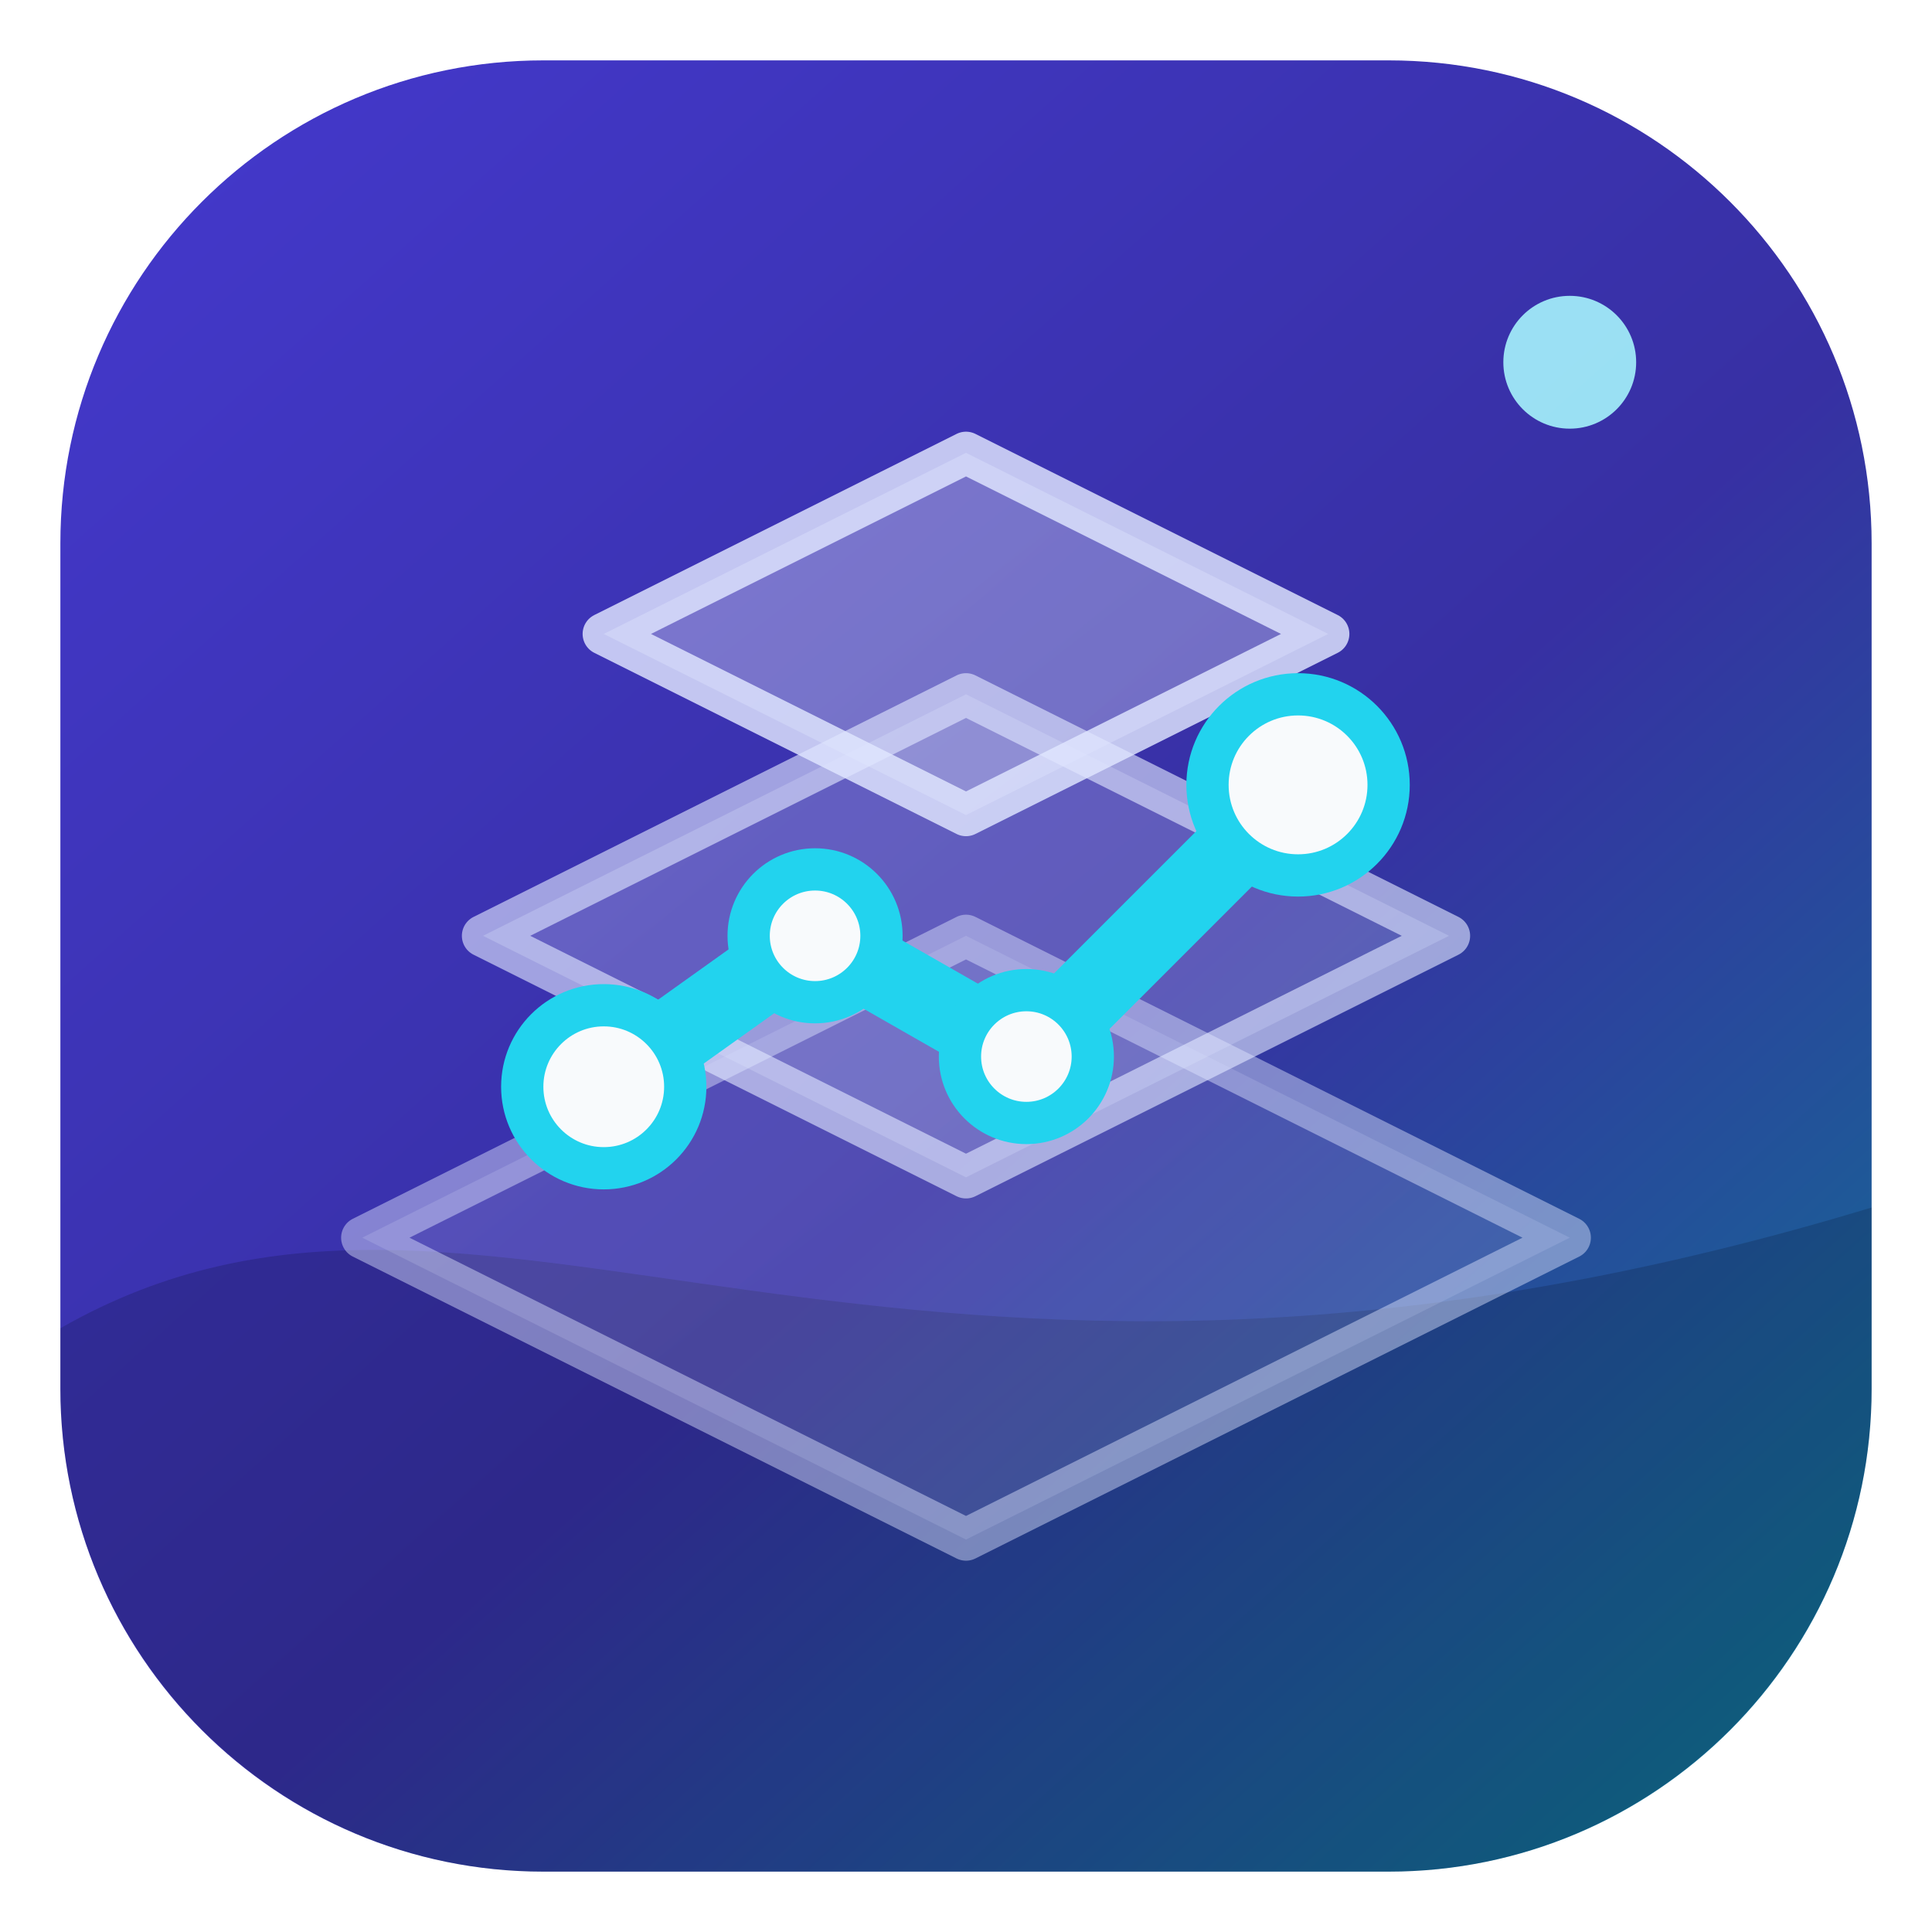
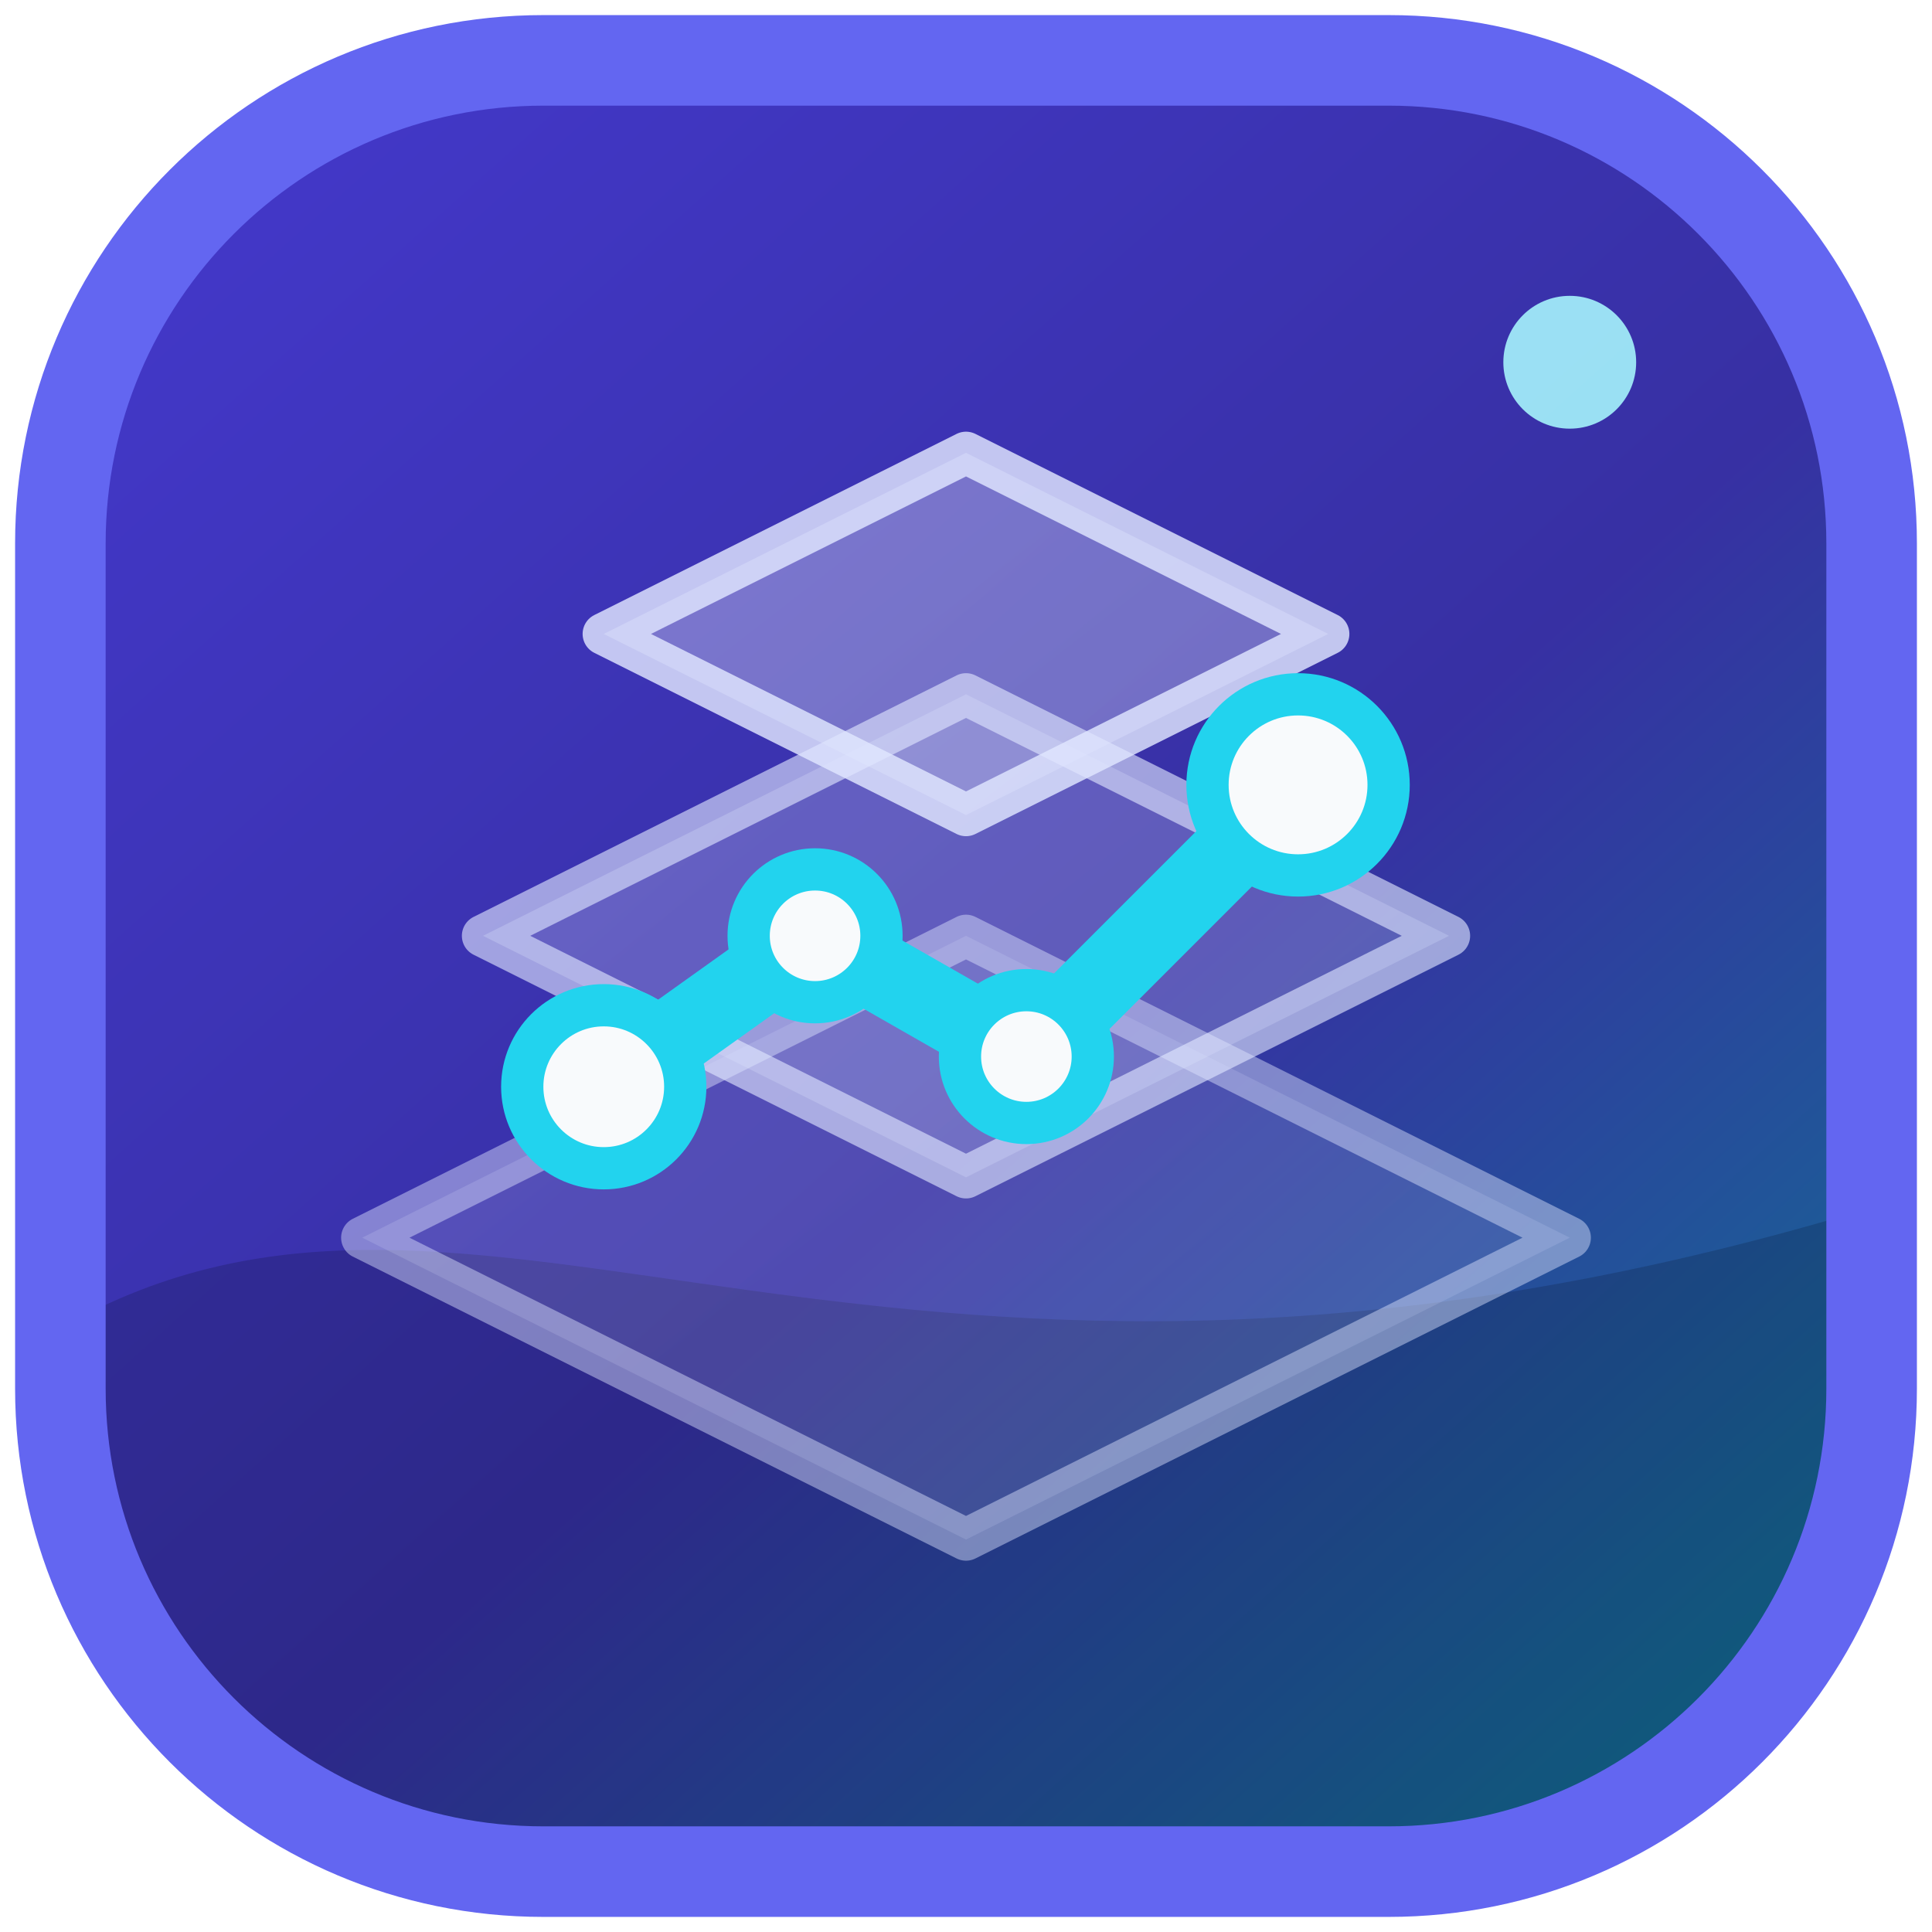
- <svg xmlns="http://www.w3.org/2000/svg" viewBox="0 0 64 64" role="img" aria-labelledby="title">
+ <svg xmlns="http://www.w3.org/2000/svg" width="64" height="64" viewBox="0 0 64 64" role="img" aria-labelledby="nedra-title">
  <defs>
    <linearGradient id="nedra-bg" x1="6" y1="4" x2="58" y2="62" gradientUnits="userSpaceOnUse">
      <stop offset="0" stop-color="#4338ca" />
      <stop offset="0.55" stop-color="#3730a3" />
      <stop offset="1" stop-color="#0e7490" />
    </linearGradient>
    <linearGradient id="nedra-layer" x1="18" y1="14" x2="46" y2="50" gradientUnits="userSpaceOnUse">
      <stop offset="0" stop-color="#f8fafc" />
      <stop offset="1" stop-color="#c7d2fe" />
    </linearGradient>
  </defs>
  <rect x="2" y="2" width="60" height="60" rx="16" fill="url(#nedra-bg)" />
  <path d="M2 44c14-8 27 6 60-4v6c0 8.8-7.2 16-16 16H18C9.2 62 2 54.8 2 46v-2Z" fill="#020617" opacity="0.18" />
  <g fill="url(#nedra-layer)">
    <path d="M12 41 32 51 52 41 32 31Z" opacity="0.16" />
    <path d="M16 31 32 39 48 31 32 23Z" opacity="0.24" />
    <path d="M20 21 32 27 44 21 32 15Z" opacity="0.34" />
  </g>
  <g fill="none" stroke="#e0e7ff" stroke-linejoin="round" stroke-width="1.4">
    <path d="M12 41 32 51 52 41 32 31Z" opacity="0.45" />
    <path d="M16 31 32 39 48 31 32 23Z" opacity="0.62" />
    <path d="M20 21 32 27 44 21 32 15Z" opacity="0.82" />
  </g>
  <path d="M20 36 27 31 34 35 43 26" fill="none" stroke="#22d3ee" stroke-linecap="round" stroke-linejoin="round" stroke-width="2.6" />
  <g fill="#f8fafc" stroke="#22d3ee" stroke-width="1.4">
    <circle cx="20" cy="36" r="2.7" />
    <circle cx="27" cy="31" r="2.2" />
    <circle cx="34" cy="35" r="2.2" />
    <circle cx="43" cy="26" r="3" />
  </g>
  <circle cx="52" cy="12" r="2.2" fill="#a5f3fc" opacity="0.9" />
+   <rect x="2" y="2" width="60" height="60" rx="16" fill="none" stroke="#6366f1" stroke-width="3" />
</svg>
